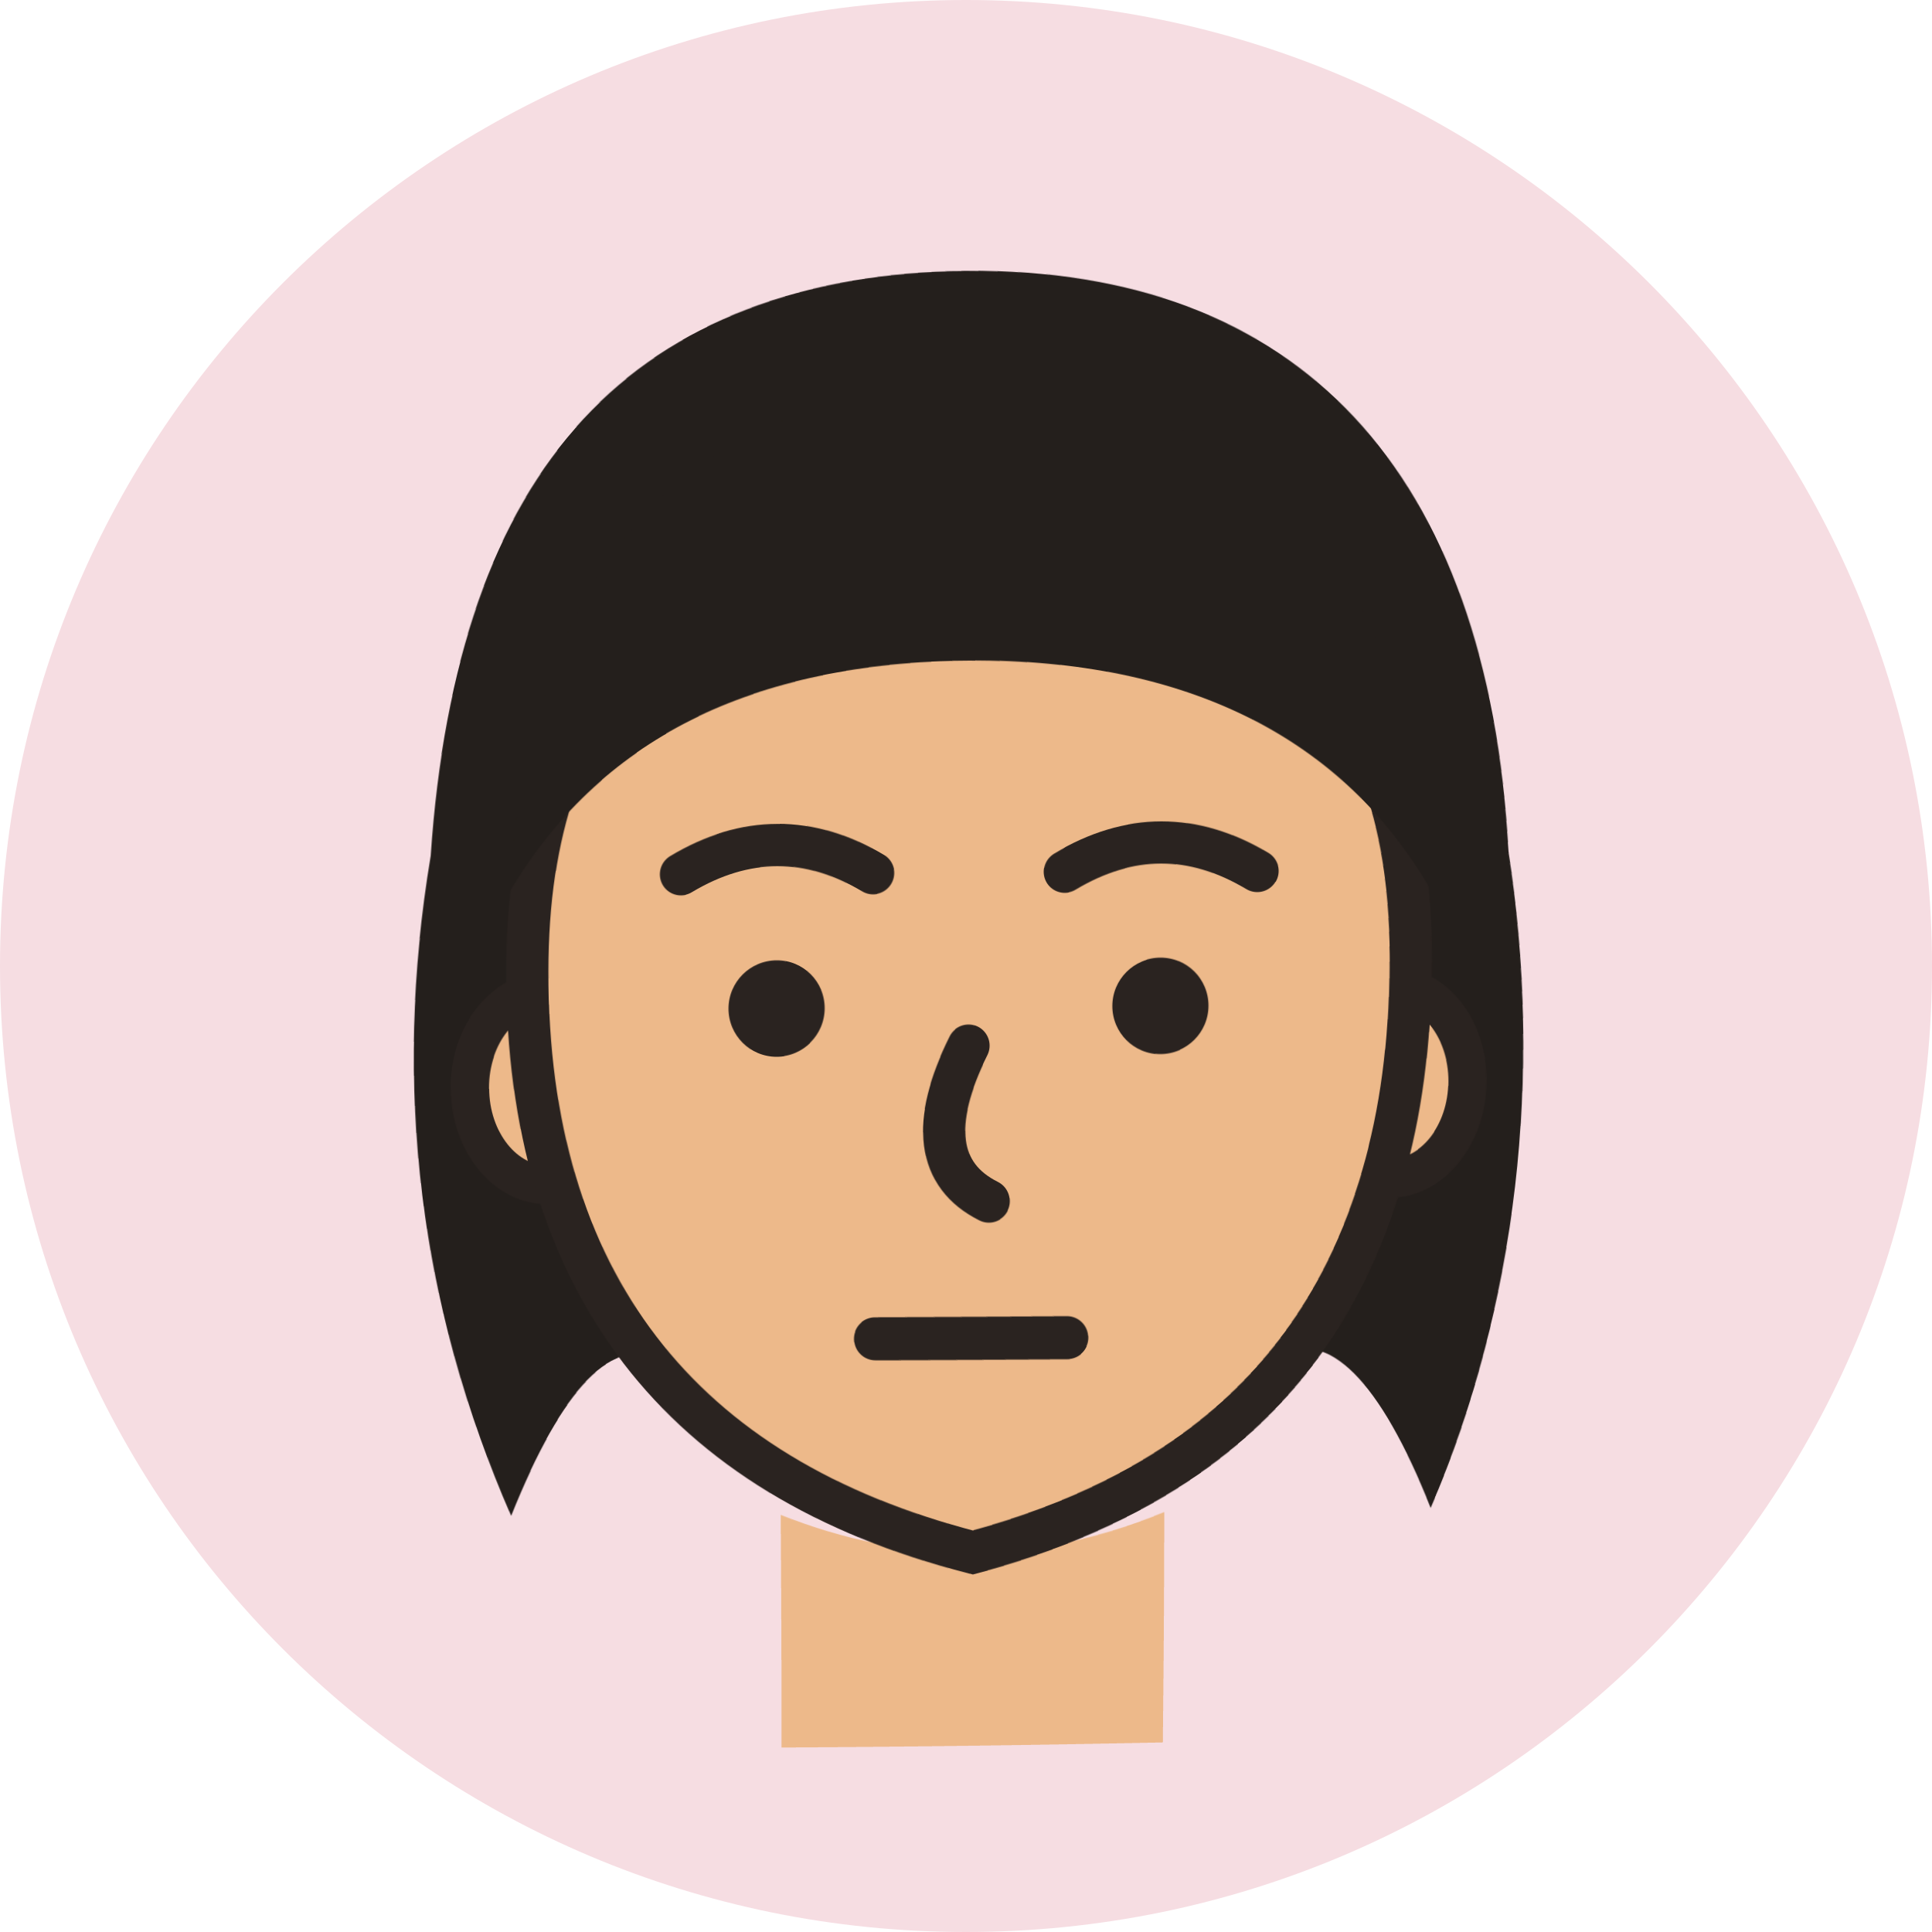
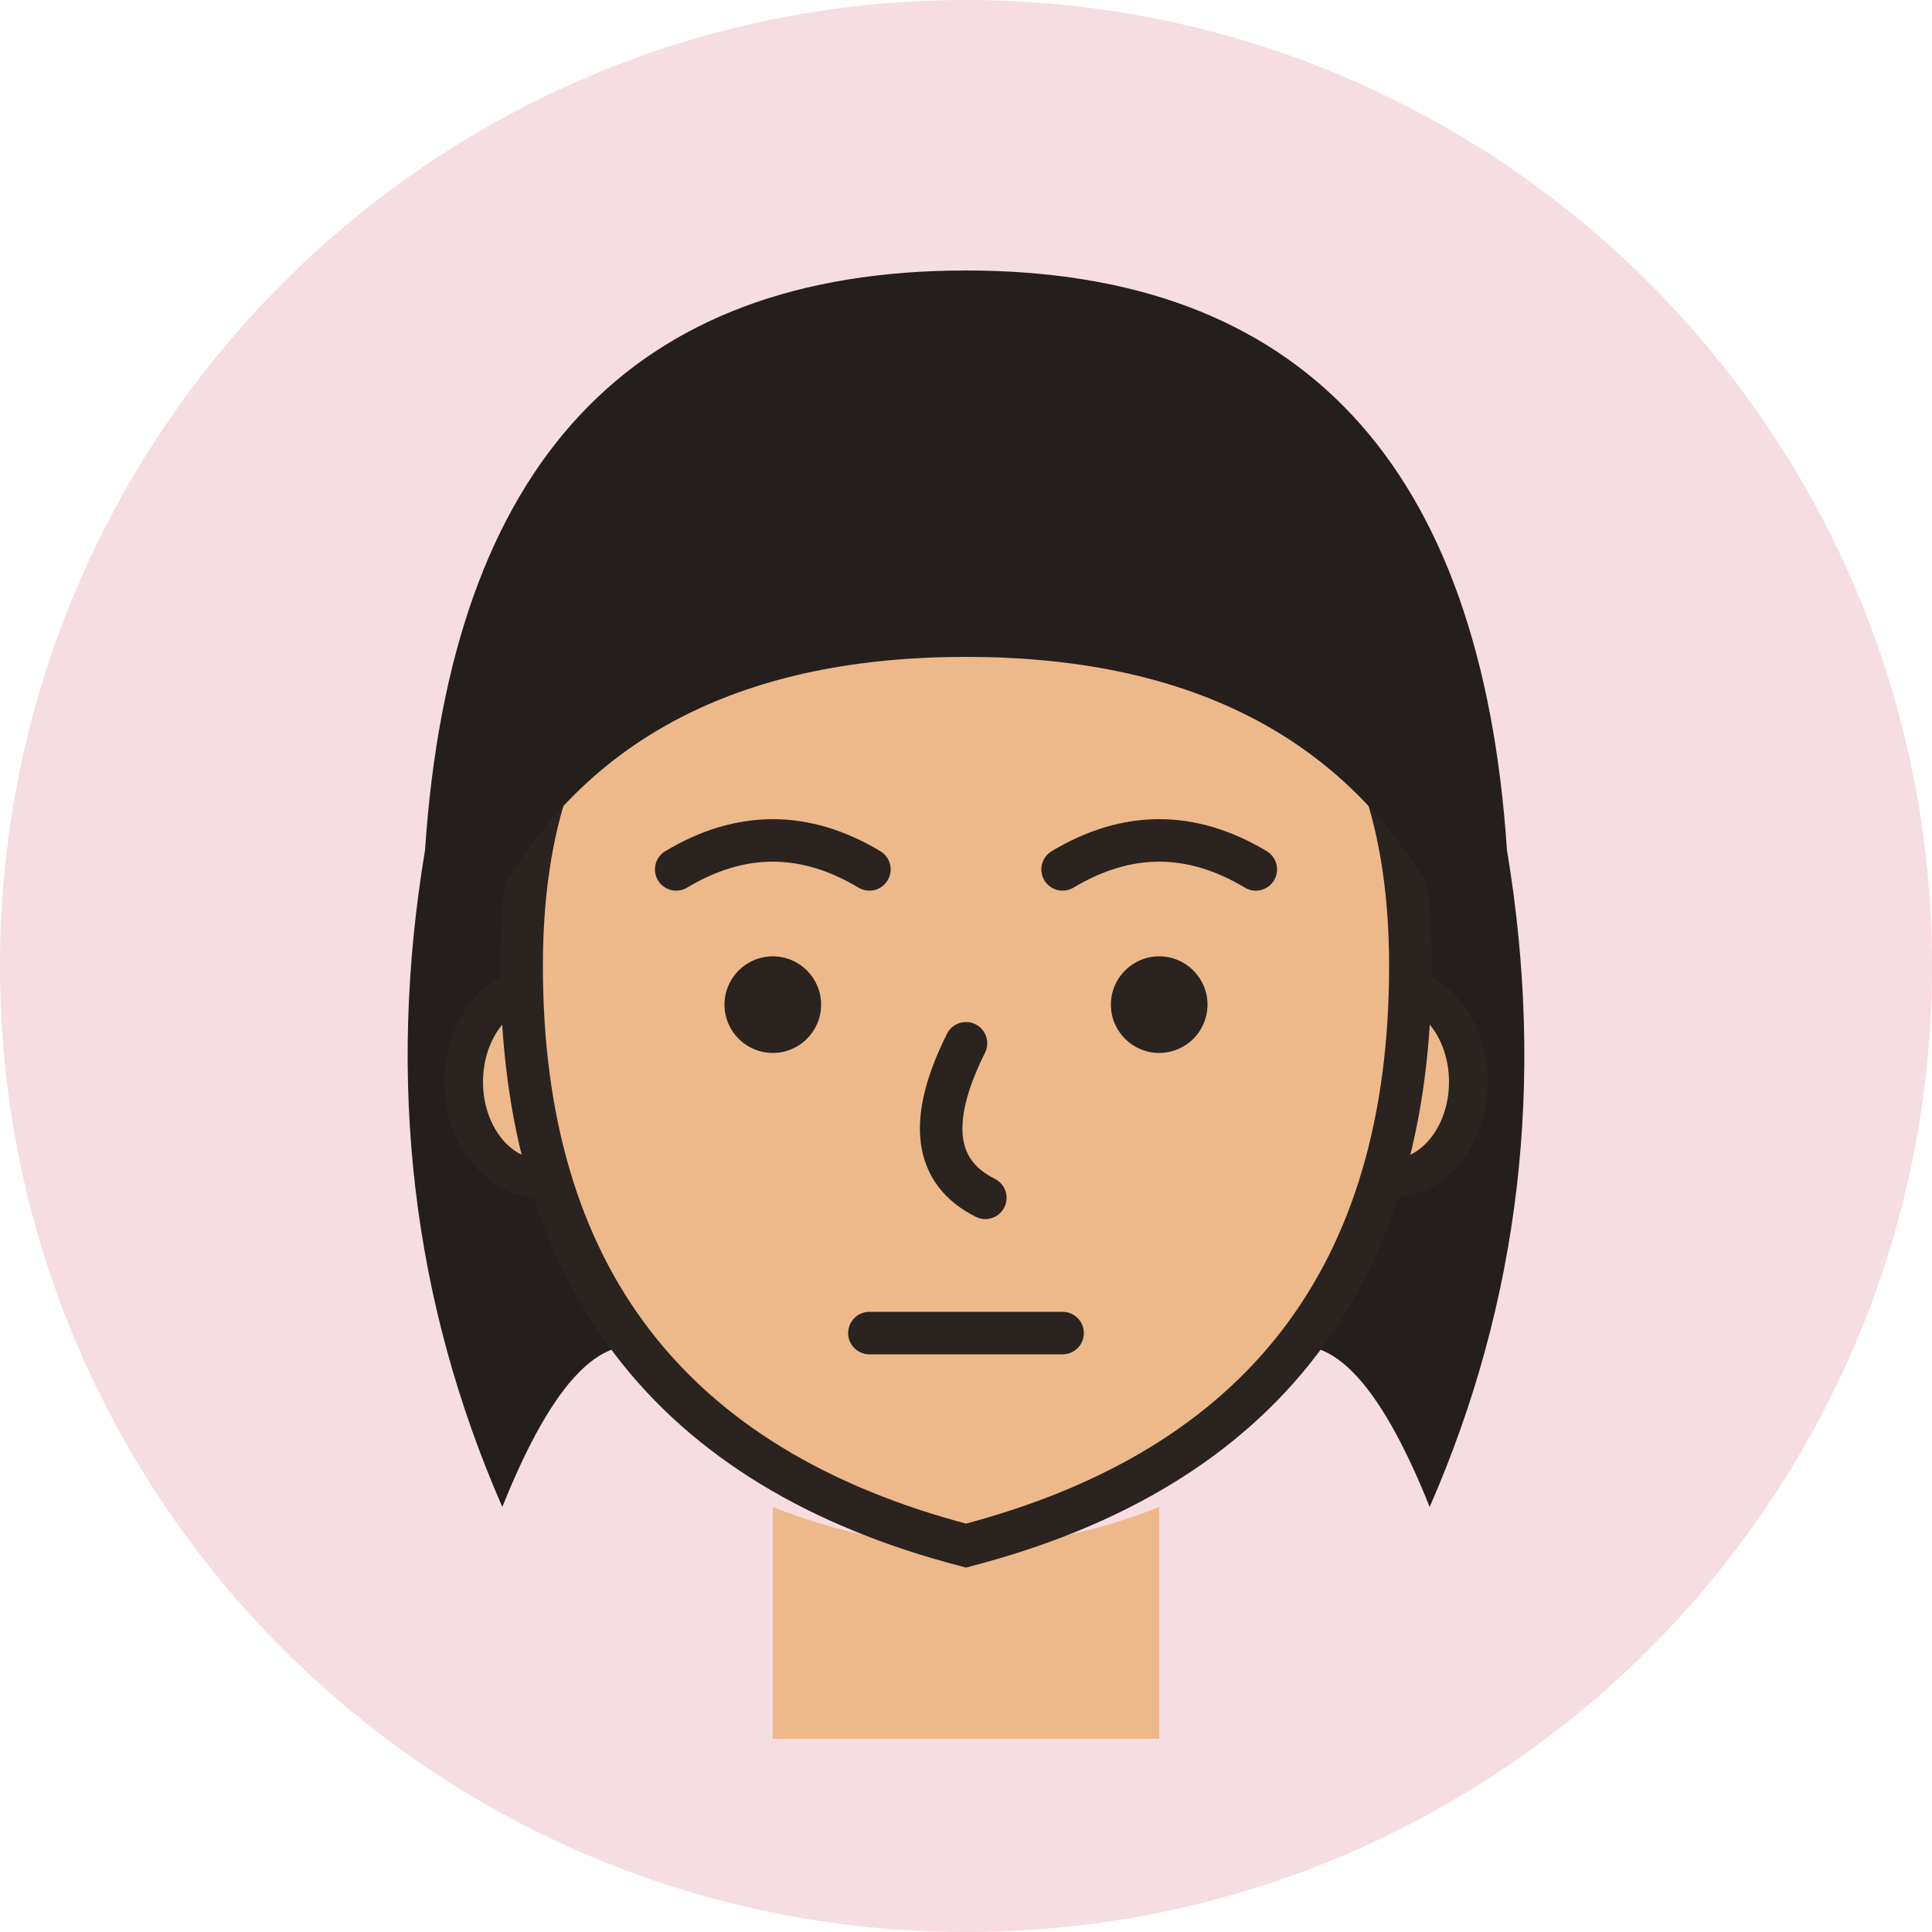
<svg xmlns="http://www.w3.org/2000/svg" viewBox="0 0 100 100">
-   <defs>
-     <filter id="r">
-       <feTurbulence type="fractalNoise" baseFrequency="0.013" numOctaves="2" seed="71" result="n" />
-       <feDisplacementMap in="SourceGraphic" in2="n" scale="2" />
-     </filter>
-   </defs>
  <rect width="100" height="100" rx="50" fill="#F6DDE2" />
-   <g filter="url(#r)">
+   <g>
    <path d="M22 44 q2 -30 28 -30 q26 0 28 30 q3 18 -4 34 q-4 -10 -8 -8 q3 -14 0 -24 q-16 6 -32 0 q-3 10 0 24 q-4 -2 -8 8 q-7 -16 -4 -34 z" fill="#241f1c" />
    <path d="M40 78 q10 4 20 0 l0 12 -20 0 z" fill="#EDB98A" />
    <ellipse cx="28" cy="56" rx="4" ry="5" fill="#EDB98A" stroke="#2a2320" stroke-width="2" />
    <ellipse cx="72" cy="56" rx="4" ry="5" fill="#EDB98A" stroke="#2a2320" stroke-width="2" />
    <path d="M27 50 q0 -22 23 -22 q23 0 23 22 q0 24 -23 30 q-23 -6 -23 -30 z" fill="#EDB98A" stroke="#2a2320" stroke-width="2.2" />
    <path d="M26 46 q2 -26 24 -26 q22 0 24 26 q-7 -12 -24 -12 q-17 0 -24 12 z" fill="#241f1c" />
    <circle cx="40" cy="52" r="2.5" fill="#2a2320" />
    <circle cx="60" cy="52" r="2.5" fill="#2a2320" />
    <path d="M35 45 q5 -3 10 0" fill="none" stroke="#2a2320" stroke-width="2.2" stroke-linecap="round" stroke-linejoin="round" />
    <path d="M55 45 q5 -3 10 0" fill="none" stroke="#2a2320" stroke-width="2.2" stroke-linecap="round" stroke-linejoin="round" />
    <path d="M50 54 q -3 6 1 8" fill="none" stroke="#2a2320" stroke-width="2.2" stroke-linecap="round" stroke-linejoin="round" />
    <path d="M45 69 h10" fill="none" stroke="#2a2320" stroke-width="2.2" stroke-linecap="round" stroke-linejoin="round" />
  </g>
</svg>
